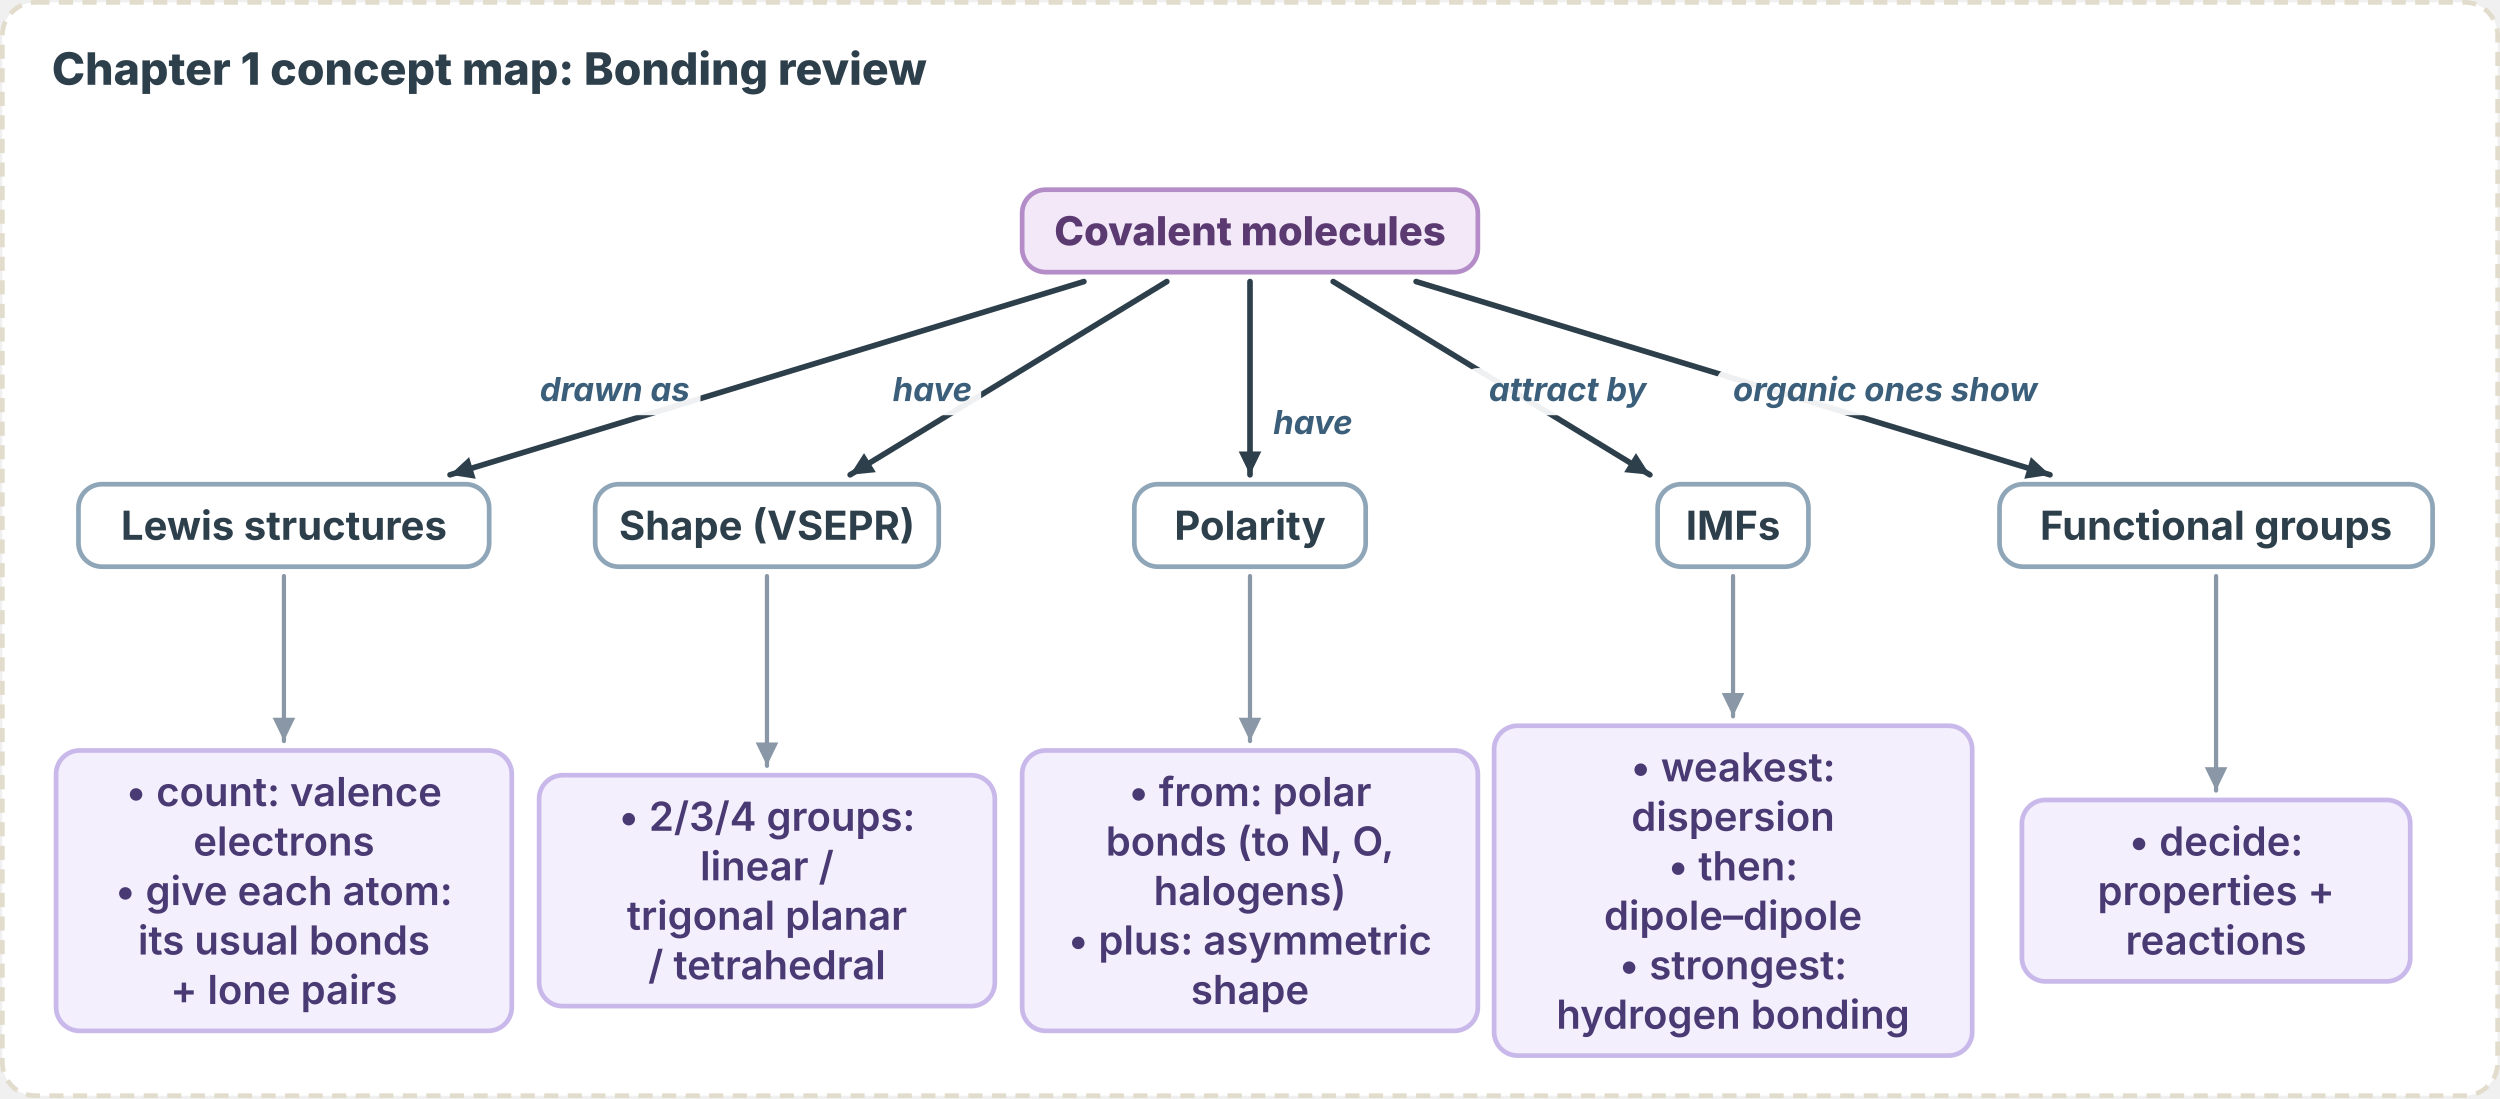
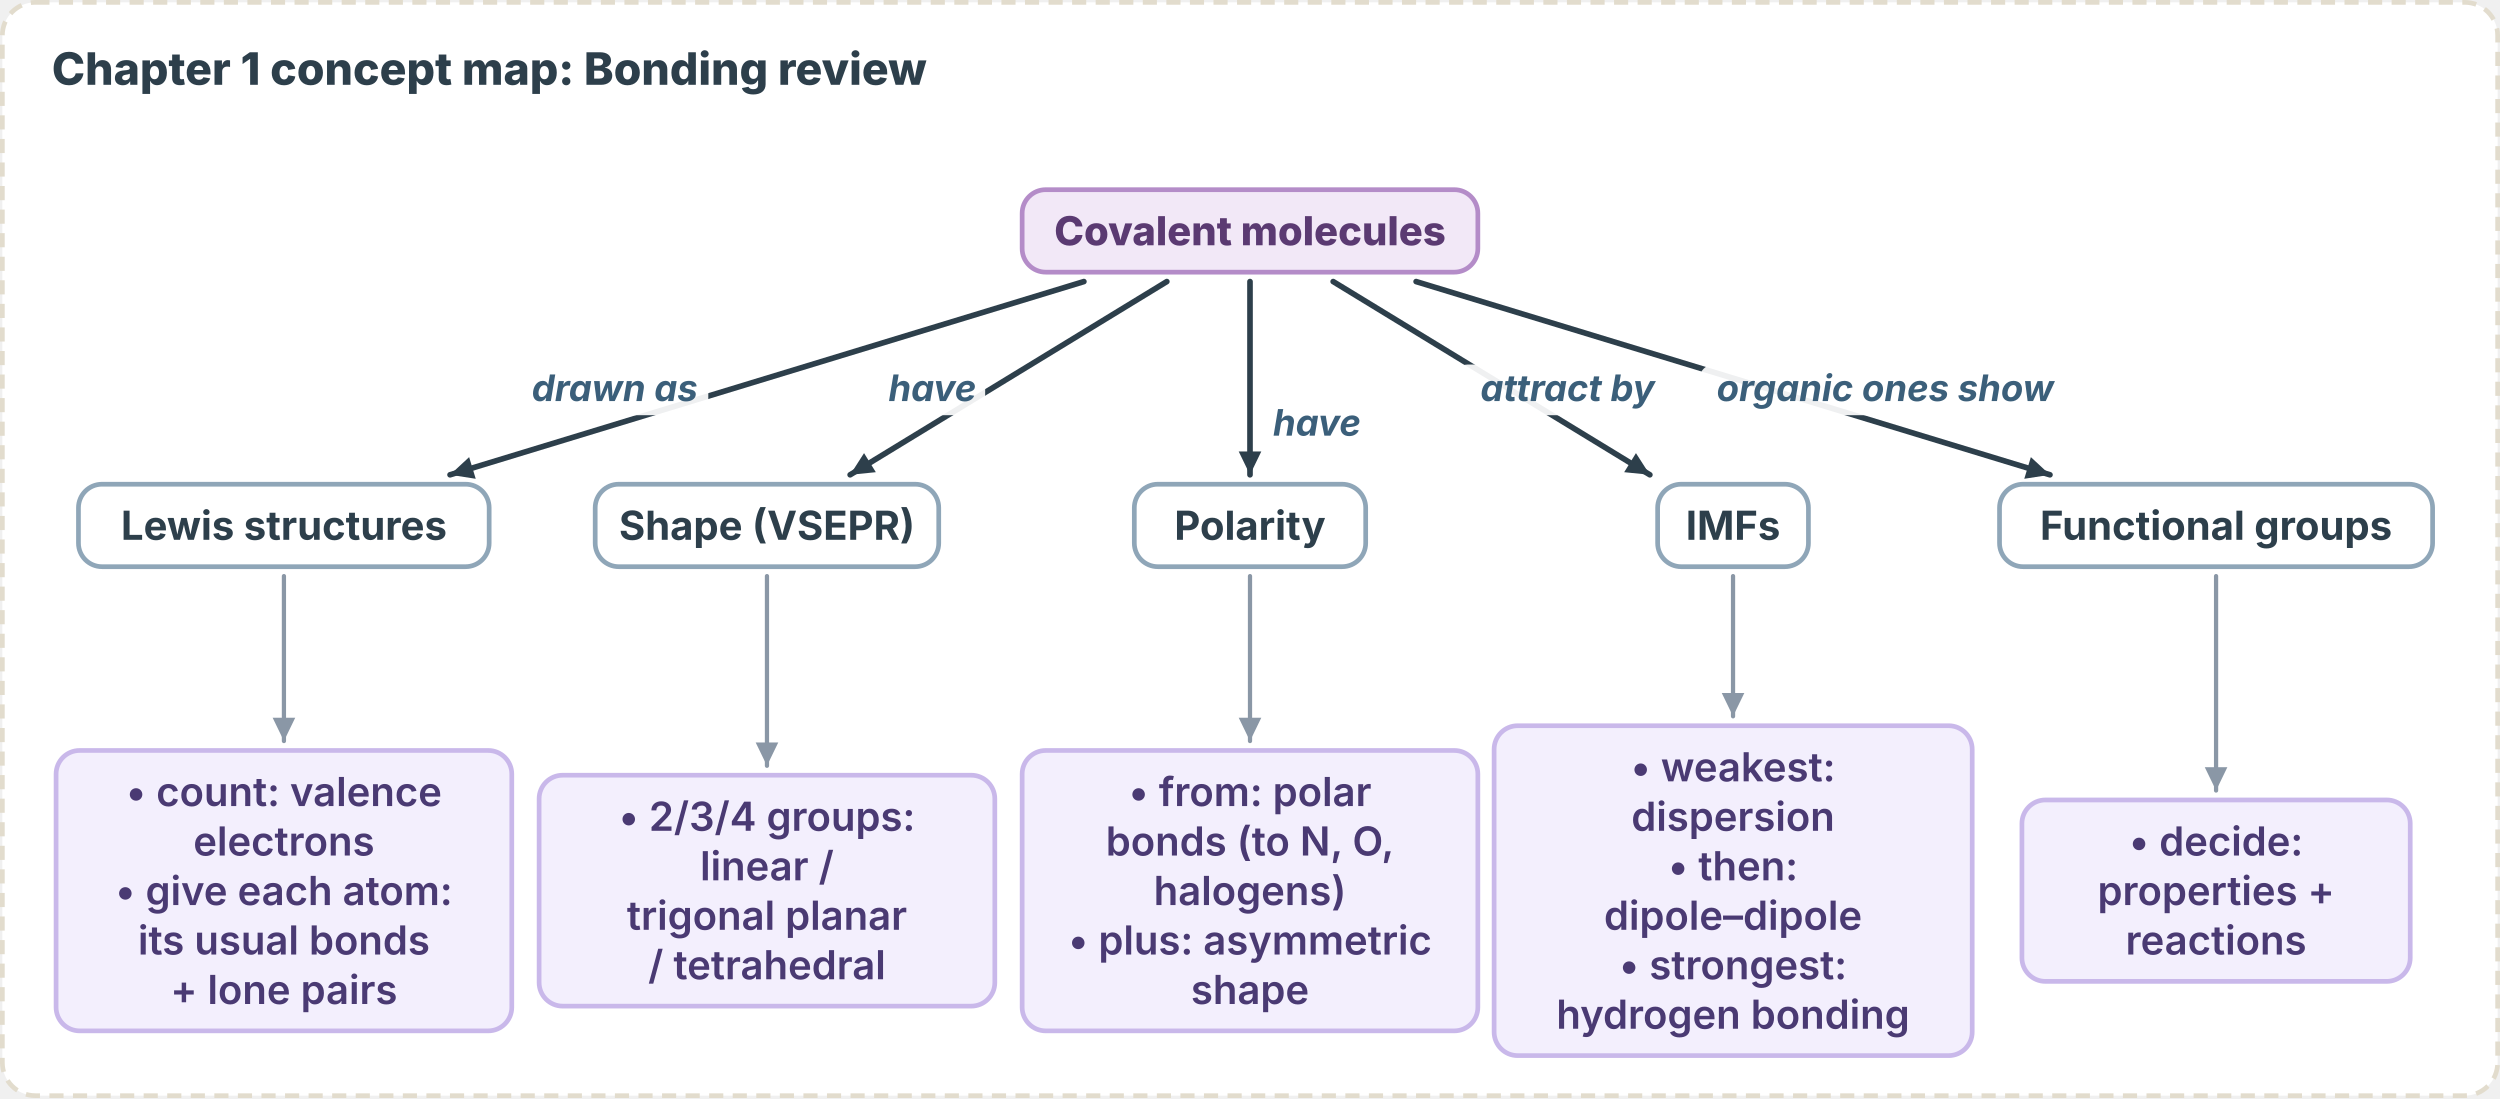
<svg xmlns="http://www.w3.org/2000/svg" viewBox="0 0 1061 466" width="1061" height="466" style="max-width:100%;height:auto;display:block;margin:0 auto" role="img" aria-label="Concept map for Chapter 1, Bonding review. Covalent molecules drawn as Lewis structures (count: valence electrons; give each atom: its usual bonds + lone pairs). Covalent molecules have Shape (VSEPR) (2/3/4 groups: linear / trigonal planar / tetrahedral). Covalent molecules have Polarity (from: polar bonds (to N, O, halogens); plus: asymmetric shape). Covalent molecules attract by IMFs (weakest: dispersion; then: dipole–dipole; strongest: hydrogen bonding). Covalent molecules organic ones show Functional groups (decide: properties + reactions).">
  <rect x="1" y="1" width="1059" height="464" rx="14" fill="#ffffff" stroke="#e2dccd" stroke-width="2" stroke-dasharray="6 4" />
  <text x="22" y="36" font-size="19" font-weight="800" fill="#2d3f4b" font-family="Nunito,Inter,Helvetica,Arial,sans-serif">Chapter 1 concept map: Bonding review</text>
  <path d="M460.0 119.5 L191.0 201.5" fill="none" stroke="#2d3f4b" stroke-width="2.4" stroke-linecap="round" stroke-linejoin="round" />
  <path d="M191.0 201.5 L199.1 194.0 L201.9 203.2 Z" fill="#2d3f4b" />
  <path d="M120.5 244.5 L120.5 314.5" fill="none" stroke="#8a97a6" stroke-width="1.8" stroke-linecap="round" stroke-linejoin="round" />
  <path d="M120.5 314.5 L115.7 304.6 L125.3 304.6 Z" fill="#8a97a6" />
  <path d="M495.2 119.5 L360.8 201.5" fill="none" stroke="#2d3f4b" stroke-width="2.4" stroke-linecap="round" stroke-linejoin="round" />
  <path d="M360.8 201.5 L366.7 192.3 L371.7 200.4 Z" fill="#2d3f4b" />
  <path d="M325.5 244.5 L325.5 325.0" fill="none" stroke="#8a97a6" stroke-width="1.8" stroke-linecap="round" stroke-linejoin="round" />
  <path d="M325.5 325.0 L320.7 315.1 L330.3 315.1 Z" fill="#8a97a6" />
  <path d="M530.5 119.5 L530.5 201.5" fill="none" stroke="#2d3f4b" stroke-width="2.4" stroke-linecap="round" stroke-linejoin="round" />
  <path d="M530.5 201.5 L525.7 191.6 L535.3 191.6 Z" fill="#2d3f4b" />
  <path d="M530.5 244.5 L530.5 314.5" fill="none" stroke="#8a97a6" stroke-width="1.8" stroke-linecap="round" stroke-linejoin="round" />
  <path d="M530.5 314.5 L525.7 304.6 L535.3 304.6 Z" fill="#8a97a6" />
  <path d="M565.8 119.5 L700.2 201.5" fill="none" stroke="#2d3f4b" stroke-width="2.4" stroke-linecap="round" stroke-linejoin="round" />
  <path d="M700.2 201.5 L689.3 200.4 L694.3 192.3 Z" fill="#2d3f4b" />
  <path d="M735.5 244.5 L735.5 304.0" fill="none" stroke="#8a97a6" stroke-width="1.8" stroke-linecap="round" stroke-linejoin="round" />
  <path d="M735.5 304.0 L730.7 294.1 L740.3 294.1 Z" fill="#8a97a6" />
  <path d="M601.0 119.5 L870.0 201.5" fill="none" stroke="#2d3f4b" stroke-width="2.4" stroke-linecap="round" stroke-linejoin="round" />
  <path d="M870.0 201.5 L859.1 203.2 L861.9 194.0 Z" fill="#2d3f4b" />
  <path d="M940.5 244.5 L940.5 335.5" fill="none" stroke="#8a97a6" stroke-width="1.8" stroke-linecap="round" stroke-linejoin="round" />
  <path d="M940.5 335.5 L935.7 325.6 L945.3 325.6 Z" fill="#8a97a6" />
  <rect x="433.8" y="80.5" width="193.4" height="35.0" rx="10" fill="#f2e8f7" stroke="#b48cc8" stroke-width="2" />
  <text x="530.5" y="104.1" text-anchor="middle" font-size="17" font-weight="800" fill="#5b3a72" font-family="Nunito,Inter,Helvetica,Arial,sans-serif">Covalent molecules</text>
  <rect x="33.3" y="205.5" width="174.3" height="35.0" rx="10" fill="#ffffff" stroke="#8fa6b8" stroke-width="2" />
  <text x="120.5" y="229.1" text-anchor="middle" font-size="17" font-weight="700" fill="#2d3f4b" font-family="Nunito,Inter,Helvetica,Arial,sans-serif">Lewis structures</text>
  <rect x="23.8" y="318.5" width="193.4" height="119.0" rx="10" fill="#f3effd" stroke="#c9b8ea" stroke-width="2" />
  <text x="120.5" y="342.1" text-anchor="middle" font-size="17" font-weight="600" fill="#4a3a73" font-family="Nunito,Inter,Helvetica,Arial,sans-serif">• count: valence</text>
  <text x="120.5" y="363.1" text-anchor="middle" font-size="17" font-weight="600" fill="#4a3a73" font-family="Nunito,Inter,Helvetica,Arial,sans-serif">   electrons</text>
  <text x="120.5" y="384.1" text-anchor="middle" font-size="17" font-weight="600" fill="#4a3a73" font-family="Nunito,Inter,Helvetica,Arial,sans-serif">• give each atom:</text>
  <text x="120.5" y="405.1" text-anchor="middle" font-size="17" font-weight="600" fill="#4a3a73" font-family="Nunito,Inter,Helvetica,Arial,sans-serif">   its usual bonds</text>
  <text x="120.5" y="426.1" text-anchor="middle" font-size="17" font-weight="600" fill="#4a3a73" font-family="Nunito,Inter,Helvetica,Arial,sans-serif">   + lone pairs</text>
  <rect x="252.6" y="205.5" width="145.8" height="35.0" rx="10" fill="#ffffff" stroke="#8fa6b8" stroke-width="2" />
  <text x="325.5" y="229.1" text-anchor="middle" font-size="17" font-weight="700" fill="#2d3f4b" font-family="Nunito,Inter,Helvetica,Arial,sans-serif">Shape (VSEPR)</text>
  <rect x="228.8" y="329.0" width="193.4" height="98.0" rx="10" fill="#f3effd" stroke="#c9b8ea" stroke-width="2" />
  <text x="325.5" y="352.6" text-anchor="middle" font-size="17" font-weight="600" fill="#4a3a73" font-family="Nunito,Inter,Helvetica,Arial,sans-serif">• 2/3/4 groups:</text>
  <text x="325.5" y="373.6" text-anchor="middle" font-size="17" font-weight="600" fill="#4a3a73" font-family="Nunito,Inter,Helvetica,Arial,sans-serif">   linear /</text>
  <text x="325.5" y="394.6" text-anchor="middle" font-size="17" font-weight="600" fill="#4a3a73" font-family="Nunito,Inter,Helvetica,Arial,sans-serif">   trigonal planar</text>
  <text x="325.5" y="415.6" text-anchor="middle" font-size="17" font-weight="600" fill="#4a3a73" font-family="Nunito,Inter,Helvetica,Arial,sans-serif">   / tetrahedral</text>
  <rect x="481.4" y="205.5" width="98.2" height="35.0" rx="10" fill="#ffffff" stroke="#8fa6b8" stroke-width="2" />
  <text x="530.5" y="229.1" text-anchor="middle" font-size="17" font-weight="700" fill="#2d3f4b" font-family="Nunito,Inter,Helvetica,Arial,sans-serif">Polarity</text>
  <rect x="433.8" y="318.5" width="193.4" height="119.0" rx="10" fill="#f3effd" stroke="#c9b8ea" stroke-width="2" />
  <text x="530.5" y="342.1" text-anchor="middle" font-size="17" font-weight="600" fill="#4a3a73" font-family="Nunito,Inter,Helvetica,Arial,sans-serif">• from: polar</text>
  <text x="530.5" y="363.1" text-anchor="middle" font-size="17" font-weight="600" fill="#4a3a73" font-family="Nunito,Inter,Helvetica,Arial,sans-serif">   bonds (to N, O,</text>
  <text x="530.5" y="384.1" text-anchor="middle" font-size="17" font-weight="600" fill="#4a3a73" font-family="Nunito,Inter,Helvetica,Arial,sans-serif">   halogens)</text>
  <text x="530.5" y="405.1" text-anchor="middle" font-size="17" font-weight="600" fill="#4a3a73" font-family="Nunito,Inter,Helvetica,Arial,sans-serif">• plus: asymmetric</text>
  <text x="530.5" y="426.1" text-anchor="middle" font-size="17" font-weight="600" fill="#4a3a73" font-family="Nunito,Inter,Helvetica,Arial,sans-serif">   shape</text>
  <rect x="703.5" y="205.5" width="64.0" height="35.0" rx="10" fill="#ffffff" stroke="#8fa6b8" stroke-width="2" />
  <text x="735.5" y="229.1" text-anchor="middle" font-size="17" font-weight="700" fill="#2d3f4b" font-family="Nunito,Inter,Helvetica,Arial,sans-serif">IMFs</text>
  <rect x="634.1" y="308.0" width="202.9" height="140.0" rx="10" fill="#f3effd" stroke="#c9b8ea" stroke-width="2" />
  <text x="735.5" y="331.6" text-anchor="middle" font-size="17" font-weight="600" fill="#4a3a73" font-family="Nunito,Inter,Helvetica,Arial,sans-serif">• weakest:</text>
  <text x="735.5" y="352.6" text-anchor="middle" font-size="17" font-weight="600" fill="#4a3a73" font-family="Nunito,Inter,Helvetica,Arial,sans-serif">   dispersion</text>
  <text x="735.5" y="373.6" text-anchor="middle" font-size="17" font-weight="600" fill="#4a3a73" font-family="Nunito,Inter,Helvetica,Arial,sans-serif">• then:</text>
  <text x="735.5" y="394.6" text-anchor="middle" font-size="17" font-weight="600" fill="#4a3a73" font-family="Nunito,Inter,Helvetica,Arial,sans-serif">   dipole–dipole</text>
  <text x="735.5" y="415.6" text-anchor="middle" font-size="17" font-weight="600" fill="#4a3a73" font-family="Nunito,Inter,Helvetica,Arial,sans-serif">• strongest:</text>
  <text x="735.5" y="436.6" text-anchor="middle" font-size="17" font-weight="600" fill="#4a3a73" font-family="Nunito,Inter,Helvetica,Arial,sans-serif">   hydrogen bonding</text>
  <rect x="848.6" y="205.5" width="183.8" height="35.0" rx="10" fill="#ffffff" stroke="#8fa6b8" stroke-width="2" />
  <text x="940.5" y="229.1" text-anchor="middle" font-size="17" font-weight="700" fill="#2d3f4b" font-family="Nunito,Inter,Helvetica,Arial,sans-serif">Functional groups</text>
  <rect x="858.1" y="339.5" width="164.8" height="77.0" rx="10" fill="#f3effd" stroke="#c9b8ea" stroke-width="2" />
  <text x="940.5" y="363.1" text-anchor="middle" font-size="17" font-weight="600" fill="#4a3a73" font-family="Nunito,Inter,Helvetica,Arial,sans-serif">• decide:</text>
  <text x="940.5" y="384.1" text-anchor="middle" font-size="17" font-weight="600" fill="#4a3a73" font-family="Nunito,Inter,Helvetica,Arial,sans-serif">   properties +</text>
  <text x="940.5" y="405.1" text-anchor="middle" font-size="17" font-weight="600" fill="#4a3a73" font-family="Nunito,Inter,Helvetica,Arial,sans-serif">   reactions</text>
-   <rect x="224.6" y="156.2" width="72.7" height="20.0" rx="6" fill="#ffffff" fill-opacity="0.92" />
-   <text x="260.9" y="170.2" text-anchor="middle" font-size="14" font-weight="700" font-style="italic" fill="#3b5f7a" font-family="Nunito,Inter,Helvetica,Arial,sans-serif">drawn as</text>
-   <rect x="375.0" y="156.2" width="41.4" height="20.0" rx="6" fill="#ffffff" fill-opacity="0.92" />
-   <text x="395.7" y="170.2" text-anchor="middle" font-size="14" font-weight="700" font-style="italic" fill="#3b5f7a" font-family="Nunito,Inter,Helvetica,Arial,sans-serif">have</text>
-   <rect x="536.5" y="170.2" width="41.4" height="20.0" rx="6" fill="#ffffff" fill-opacity="0.92" />
-   <text x="557.2" y="184.2" text-anchor="middle" font-size="14" font-weight="700" font-style="italic" fill="#3b5f7a" font-family="Nunito,Inter,Helvetica,Arial,sans-serif">have</text>
-   <rect x="621.1" y="156.2" width="88.4" height="20.0" rx="6" fill="#ffffff" fill-opacity="0.92" />
-   <text x="665.3" y="170.2" text-anchor="middle" font-size="14" font-weight="700" font-style="italic" fill="#3b5f7a" font-family="Nunito,Inter,Helvetica,Arial,sans-serif">attract by</text>
-   <rect x="728.4" y="156.2" width="143.3" height="20.0" rx="6" fill="#ffffff" fill-opacity="0.92" />
-   <text x="800.1" y="170.2" text-anchor="middle" font-size="14" font-weight="700" font-style="italic" fill="#3b5f7a" font-family="Nunito,Inter,Helvetica,Arial,sans-serif">organic ones show</text>
+   <rect x="221.2" y="154.7" width="79.4" height="21.5" rx="6" fill="#ffffff" fill-opacity="0.92" />
+   <text x="260.9" y="170.2" text-anchor="middle" font-size="15.5" font-weight="700" font-style="italic" fill="#3b5f7a" font-family="Nunito,Inter,Helvetica,Arial,sans-serif">drawn as</text>
+   <rect x="373.4" y="154.7" width="44.7" height="21.5" rx="6" fill="#ffffff" fill-opacity="0.92" />
+   <text x="395.7" y="170.2" text-anchor="middle" font-size="15.5" font-weight="700" font-style="italic" fill="#3b5f7a" font-family="Nunito,Inter,Helvetica,Arial,sans-serif">have</text>
+   <rect x="536.5" y="169.4" width="44.7" height="21.5" rx="6" fill="#ffffff" fill-opacity="0.92" />
+   <text x="558.9" y="184.9" text-anchor="middle" font-size="15.5" font-weight="700" font-style="italic" fill="#3b5f7a" font-family="Nunito,Inter,Helvetica,Arial,sans-serif">have</text>
+   <rect x="616.9" y="154.7" width="96.8" height="21.5" rx="6" fill="#ffffff" fill-opacity="0.92" />
+   <text x="665.3" y="170.2" text-anchor="middle" font-size="15.5" font-weight="700" font-style="italic" fill="#3b5f7a" font-family="Nunito,Inter,Helvetica,Arial,sans-serif">attract by</text>
+   <rect x="721.3" y="154.7" width="157.6" height="21.5" rx="6" fill="#ffffff" fill-opacity="0.92" />
+   <text x="800.1" y="170.2" text-anchor="middle" font-size="15.5" font-weight="700" font-style="italic" fill="#3b5f7a" font-family="Nunito,Inter,Helvetica,Arial,sans-serif">organic ones show</text>
</svg>
